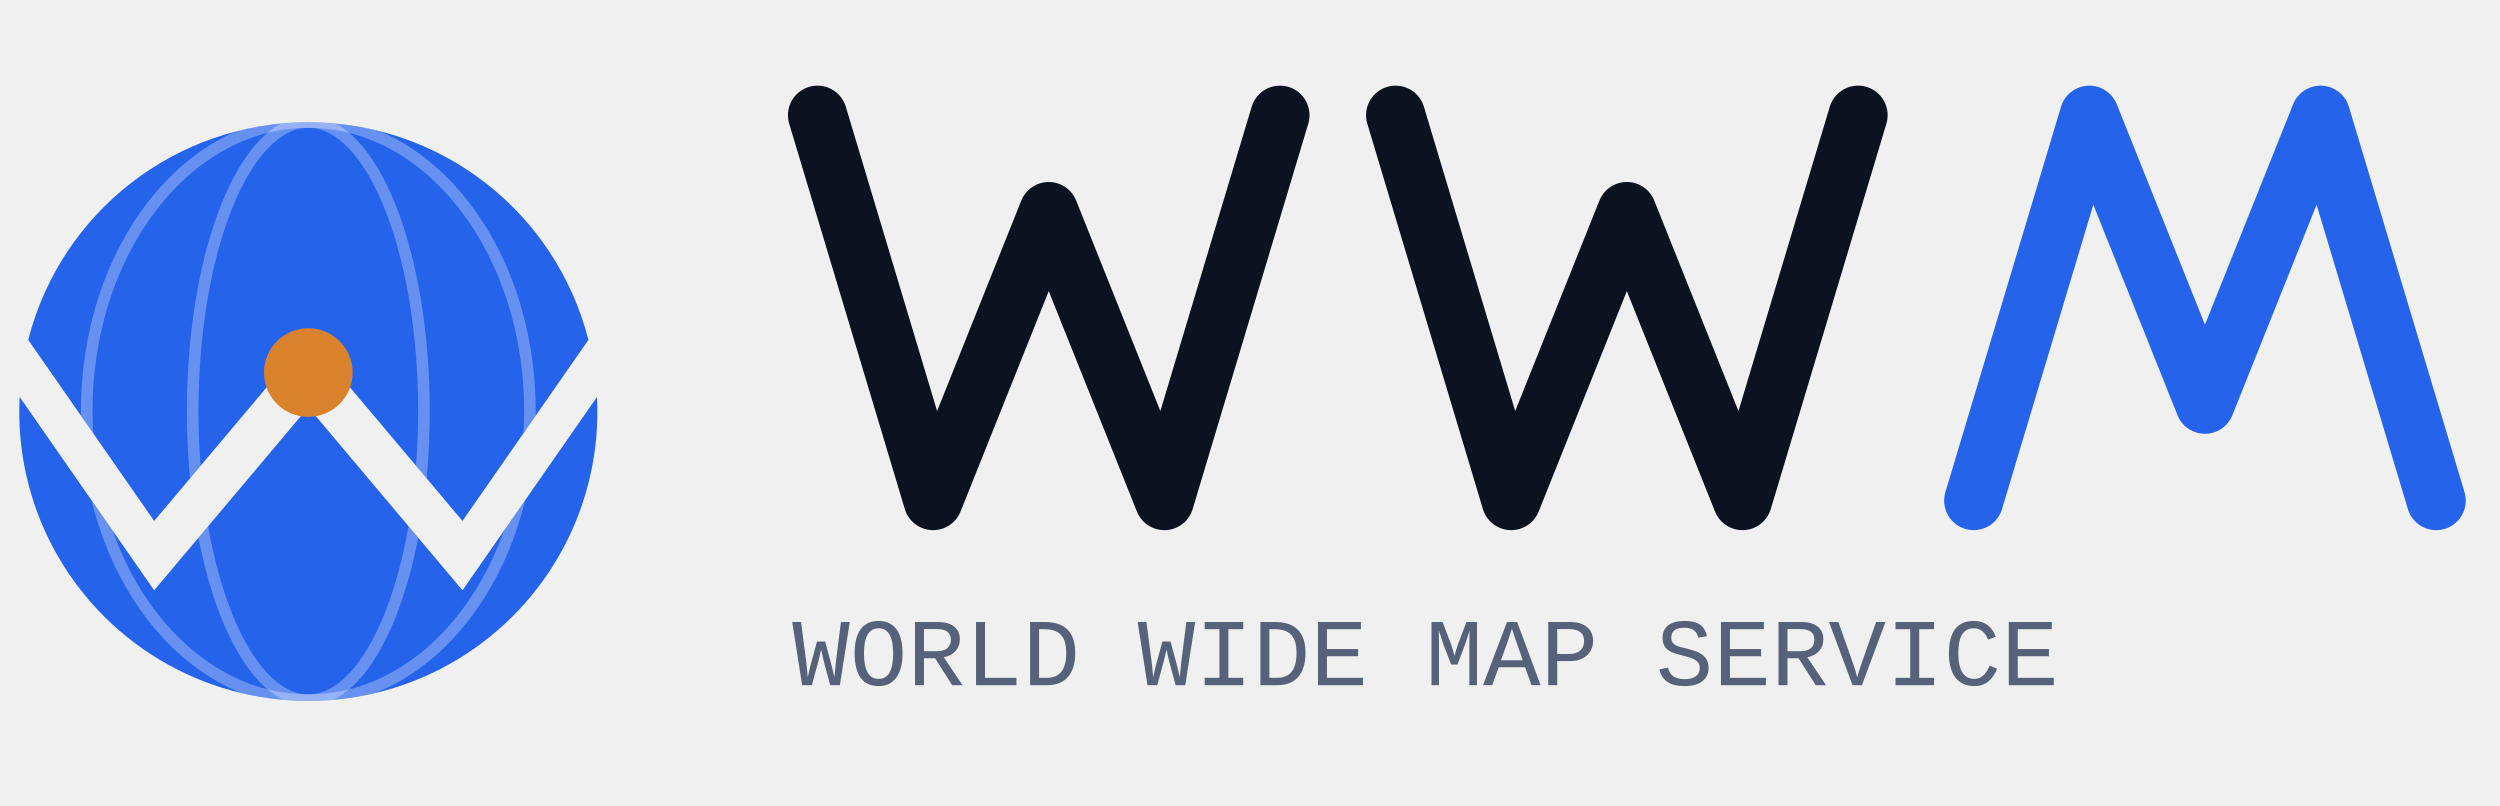
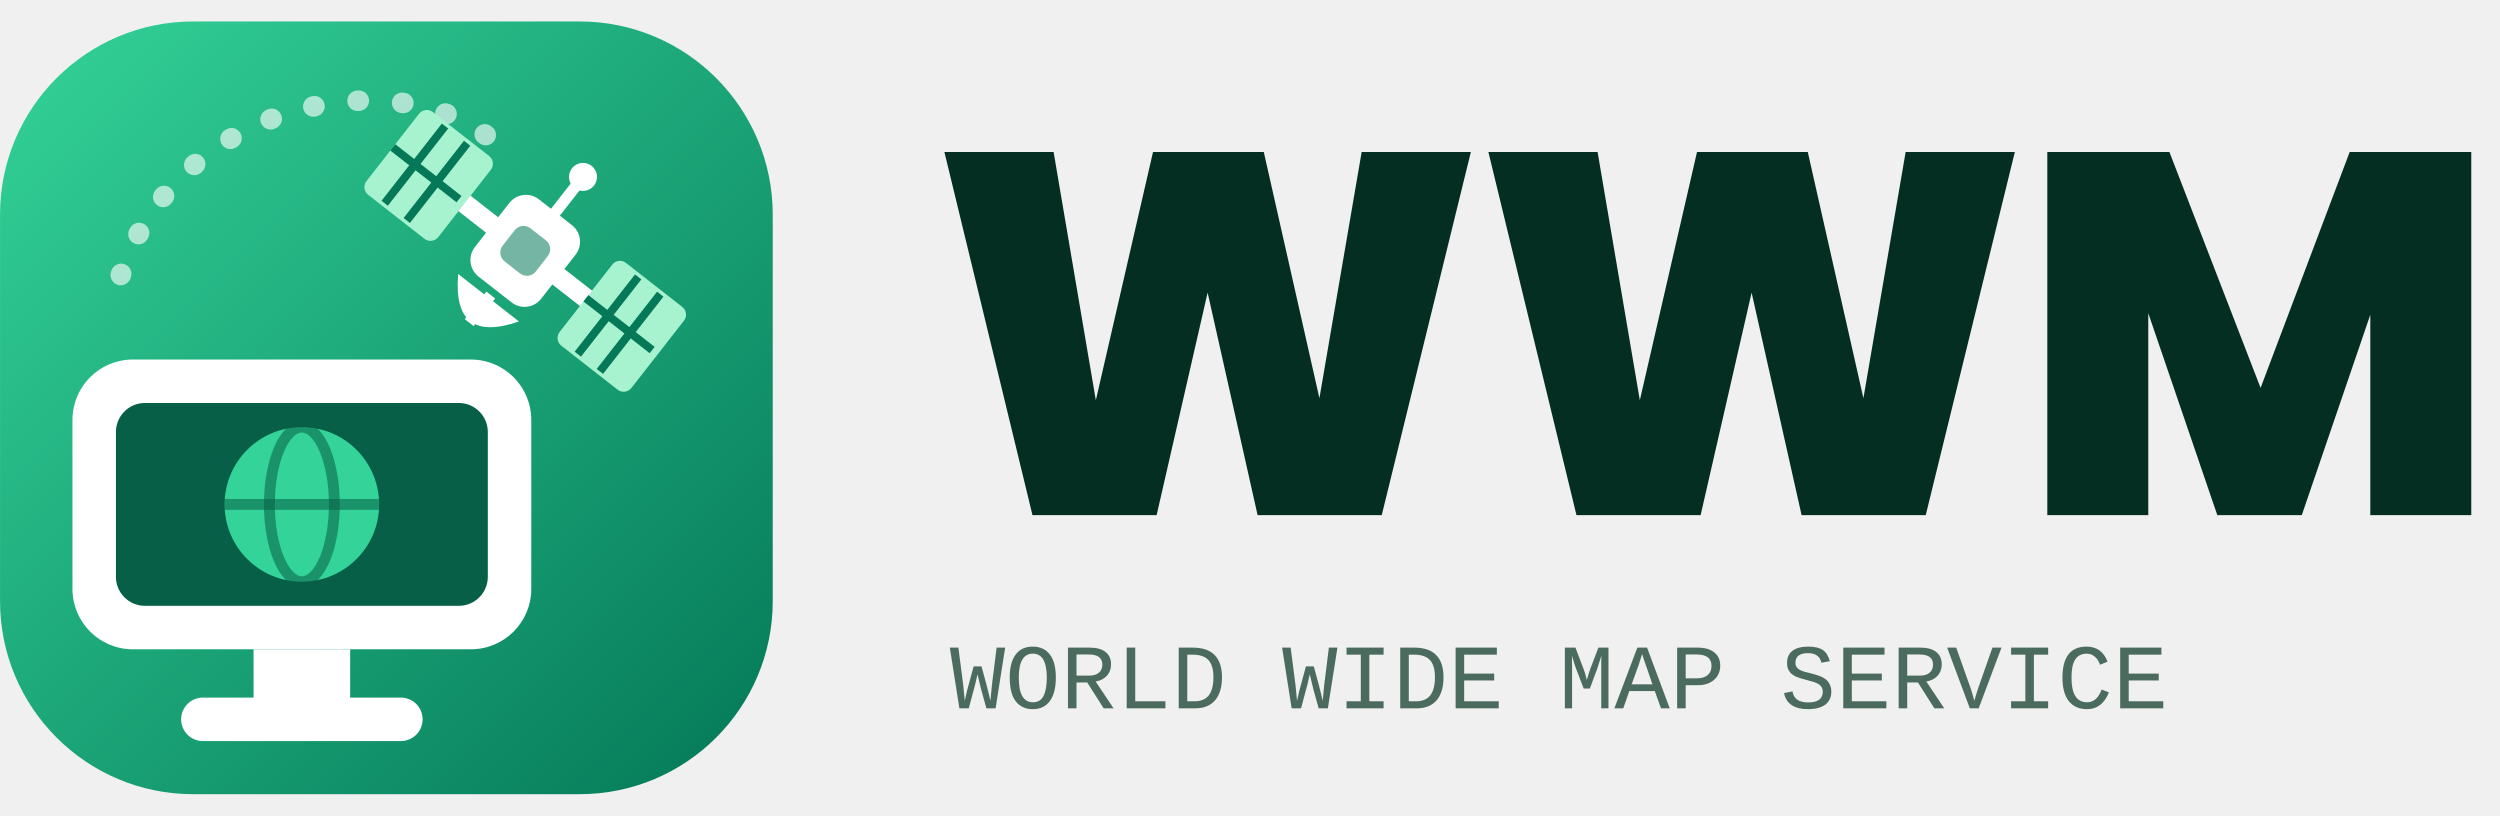
- <svg xmlns="http://www.w3.org/2000/svg" viewBox="0 0 291.9 94" width="583.8" height="188" role="img" aria-label="WWM — World Wide Map Service">
-   <g transform="translate(0,12) scale(1.125)">
-     <path fill="#2563EB" d="M2.93,24.61L16,43.4L32,24.4L48,43.4L61.07,24.61A30 30 0 0 0 2.93,24.61Z" />
-     <path fill="#2563EB" d="M2.04,30.53L16,50.6L32,31.6L48,50.6L61.96,30.53A30 30 0 1 1 2.04,30.53Z" />
-     <clipPath id="wwm-g">
-       <path d="M2.93,24.61L16,43.4L32,24.4L48,43.4L61.07,24.61A30 30 0 0 0 2.93,24.61Z" />
-       <path d="M2.04,30.53L16,50.6L32,31.6L48,50.6L61.96,30.53A30 30 0 1 1 2.04,30.53Z" />
-     </clipPath>
-     <g clip-path="url(#wwm-g)" fill="none" stroke="#fff" stroke-opacity=".3" stroke-width="1.2">
-       <ellipse cx="32" cy="32" rx="12" ry="30" />
-       <ellipse cx="32" cy="32" rx="23" ry="30" />
+ <svg xmlns="http://www.w3.org/2000/svg" viewBox="0 0 232.94 76" width="465.89" height="152" role="img" aria-label="WWM — World Wide Map Service">
+   <g transform="translate(0,2) scale(1.125)">
+     <defs>
+       <linearGradient id="wwm-gl" x1="0" y1="0" x2="1" y2="1">
+         <stop offset="0" stop-color="#34D399" />
+         <stop offset="1" stop-color="#047857" />
+       </linearGradient>
+     </defs>
+     <rect width="64" height="64" rx="16" fill="url(#wwm-gl)" />
+     <path d="M10 21C15 6 34 3 41.5 10.5" fill="none" stroke="#fff" stroke-opacity=".62" stroke-width="1.7" stroke-linecap="round" stroke-dasharray="0.1 3.6" />
+     <rect x="6" y="28" width="38" height="24" rx="5" fill="#fff" />
+     <rect x="9.6" y="31.6" width="30.8" height="16.8" rx="2.4" fill="#065F46" />
+     <rect x="21" y="52" width="8" height="4.2" fill="#fff" />
+     <rect x="15" y="56" width="20" height="3.6" rx="1.8" fill="#fff" />
+     <circle cx="25" cy="40" r="6.4" fill="#34D399" />
+     <g fill="none" stroke="#065F46" stroke-opacity=".55" stroke-width="0.9">
+       <ellipse cx="25" cy="40" rx="2.69" ry="6.4" />
+       <path d="M18.6,40H31.4" />
    </g>
-     <circle cx="32" cy="28" r="4.6" fill="#D9822B" />
+     <g transform="translate(43.5,19) rotate(38) scale(0.58)">
+       <rect x="-12" y="-1.4" width="24" height="2.8" fill="#fff" />
+       <rect x="-24" y="-7.5" width="13" height="15" rx="1.4" fill="#A7F3D0" />
+       <path d="M-20,-7V7M-16,-7V7M-24,0H-12" stroke="#047857" stroke-width="1.15" fill="none" />
+       <rect x="11" y="-7.5" width="13" height="15" rx="1.4" fill="#A7F3D0" />
+       <path d="M15,-7V7M19,-7V7M11,0H23" stroke="#047857" stroke-width="1.15" fill="none" />
+       <rect x="-6" y="-7" width="12" height="14" rx="3" fill="#fff" />
+       <rect x="-3" y="-3" width="6" height="6" rx="1.6" fill="#047857" opacity=".55" />
+       <path d="M-5.5,8.5Q0,17 5.5,8.5Z" fill="#fff" />
+       <rect x="-.8" y="8" width="1.6" height="5" fill="#fff" />
+       <rect x="-.8" y="-12.5" width="1.6" height="6" fill="#fff" />
+       <circle cy="-13.4" r="2" fill="#fff" />
+     </g>
  </g>
-   <g transform="translate(92,10) scale(1.5)" fill="none" stroke-linecap="round" stroke-linejoin="round" stroke-width="4.6">
-     <polyline stroke="#0B1220" points="2.3,2.3 11.3,32.3 20.3,9.8 29.3,32.3 38.3,2.3" />
-     <polyline stroke="#0B1220" points="47.3,2.3 56.3,32.3 65.3,9.8 74.3,32.3 83.3,2.3" />
-     <polyline stroke="#2563EB" points="92.3,32.3 101.3,2.3 110.3,24.8 119.3,2.3 128.3,32.3" />
+   <g transform="translate(86.69787,48) scale(0.48)">
+     <path fill="#052E22" d="M83.70-70.50L104.90-70.50L87.60 0L63.50 0L53.80-43.20L43.90 0L19.80 0L2.70-70.50L23.90-70.50L32.10-22.30L43.20-70.50L64.70-70.50L75.50-22.70L83.70-70.50M189.30-70.50L210.50-70.50L193.20 0L169.10 0L159.40-43.20L149.50 0L125.40 0L108.30-70.50L129.50-70.50L137.70-22.30L148.80-70.50L170.30-70.50L181.10-22.70L189.30-70.50M275.50-70.50L299.10-70.50L299.10 0L279.50 0L279.50-38.90L266.20 0L249.80 0L236.40-39.20L236.40 0L216.80 0L216.80-70.50L240.50-70.50L258.20-24.70" />
  </g>
-   <text x="92.5" y="80" font-family="'IBM Plex Mono','Courier New',monospace" font-size="11.2" textLength="192.9" lengthAdjust="spacing" fill="#56617A">WORLD WIDE MAP SERVICE</text>
+   <text x="88.5" y="66" font-family="'IBM Plex Mono','Courier New',monospace" font-size="8.6" textLength="141.94" lengthAdjust="spacing" fill="#4B6B5E">WORLD WIDE MAP SERVICE</text>
</svg>
